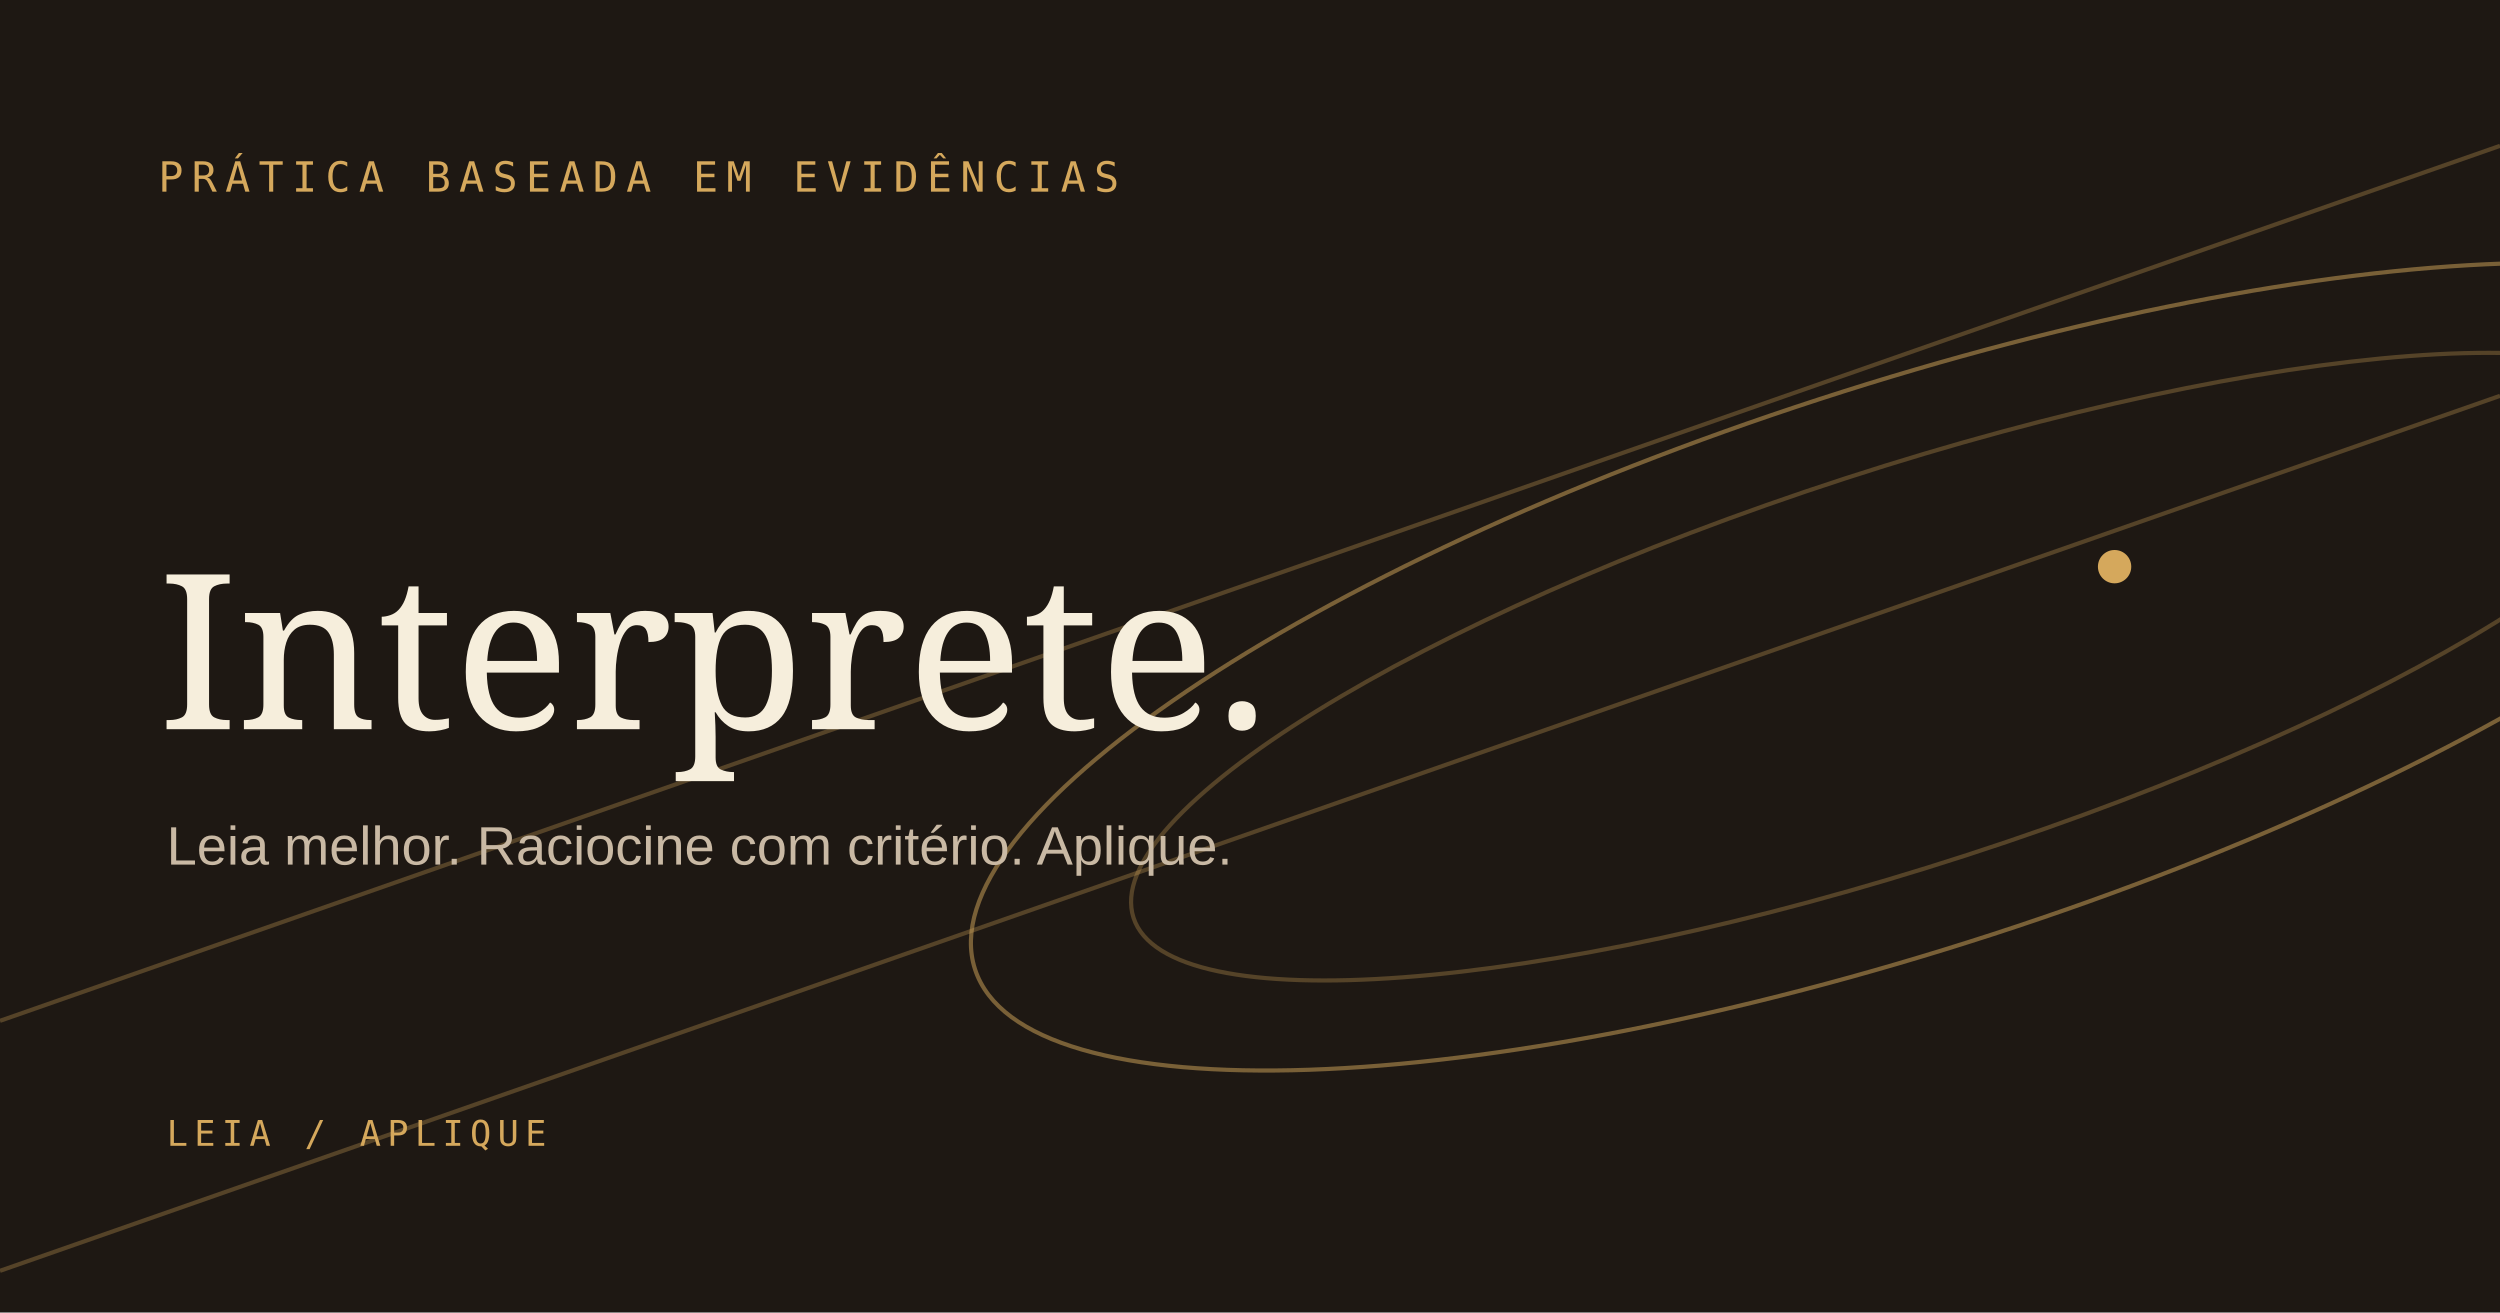
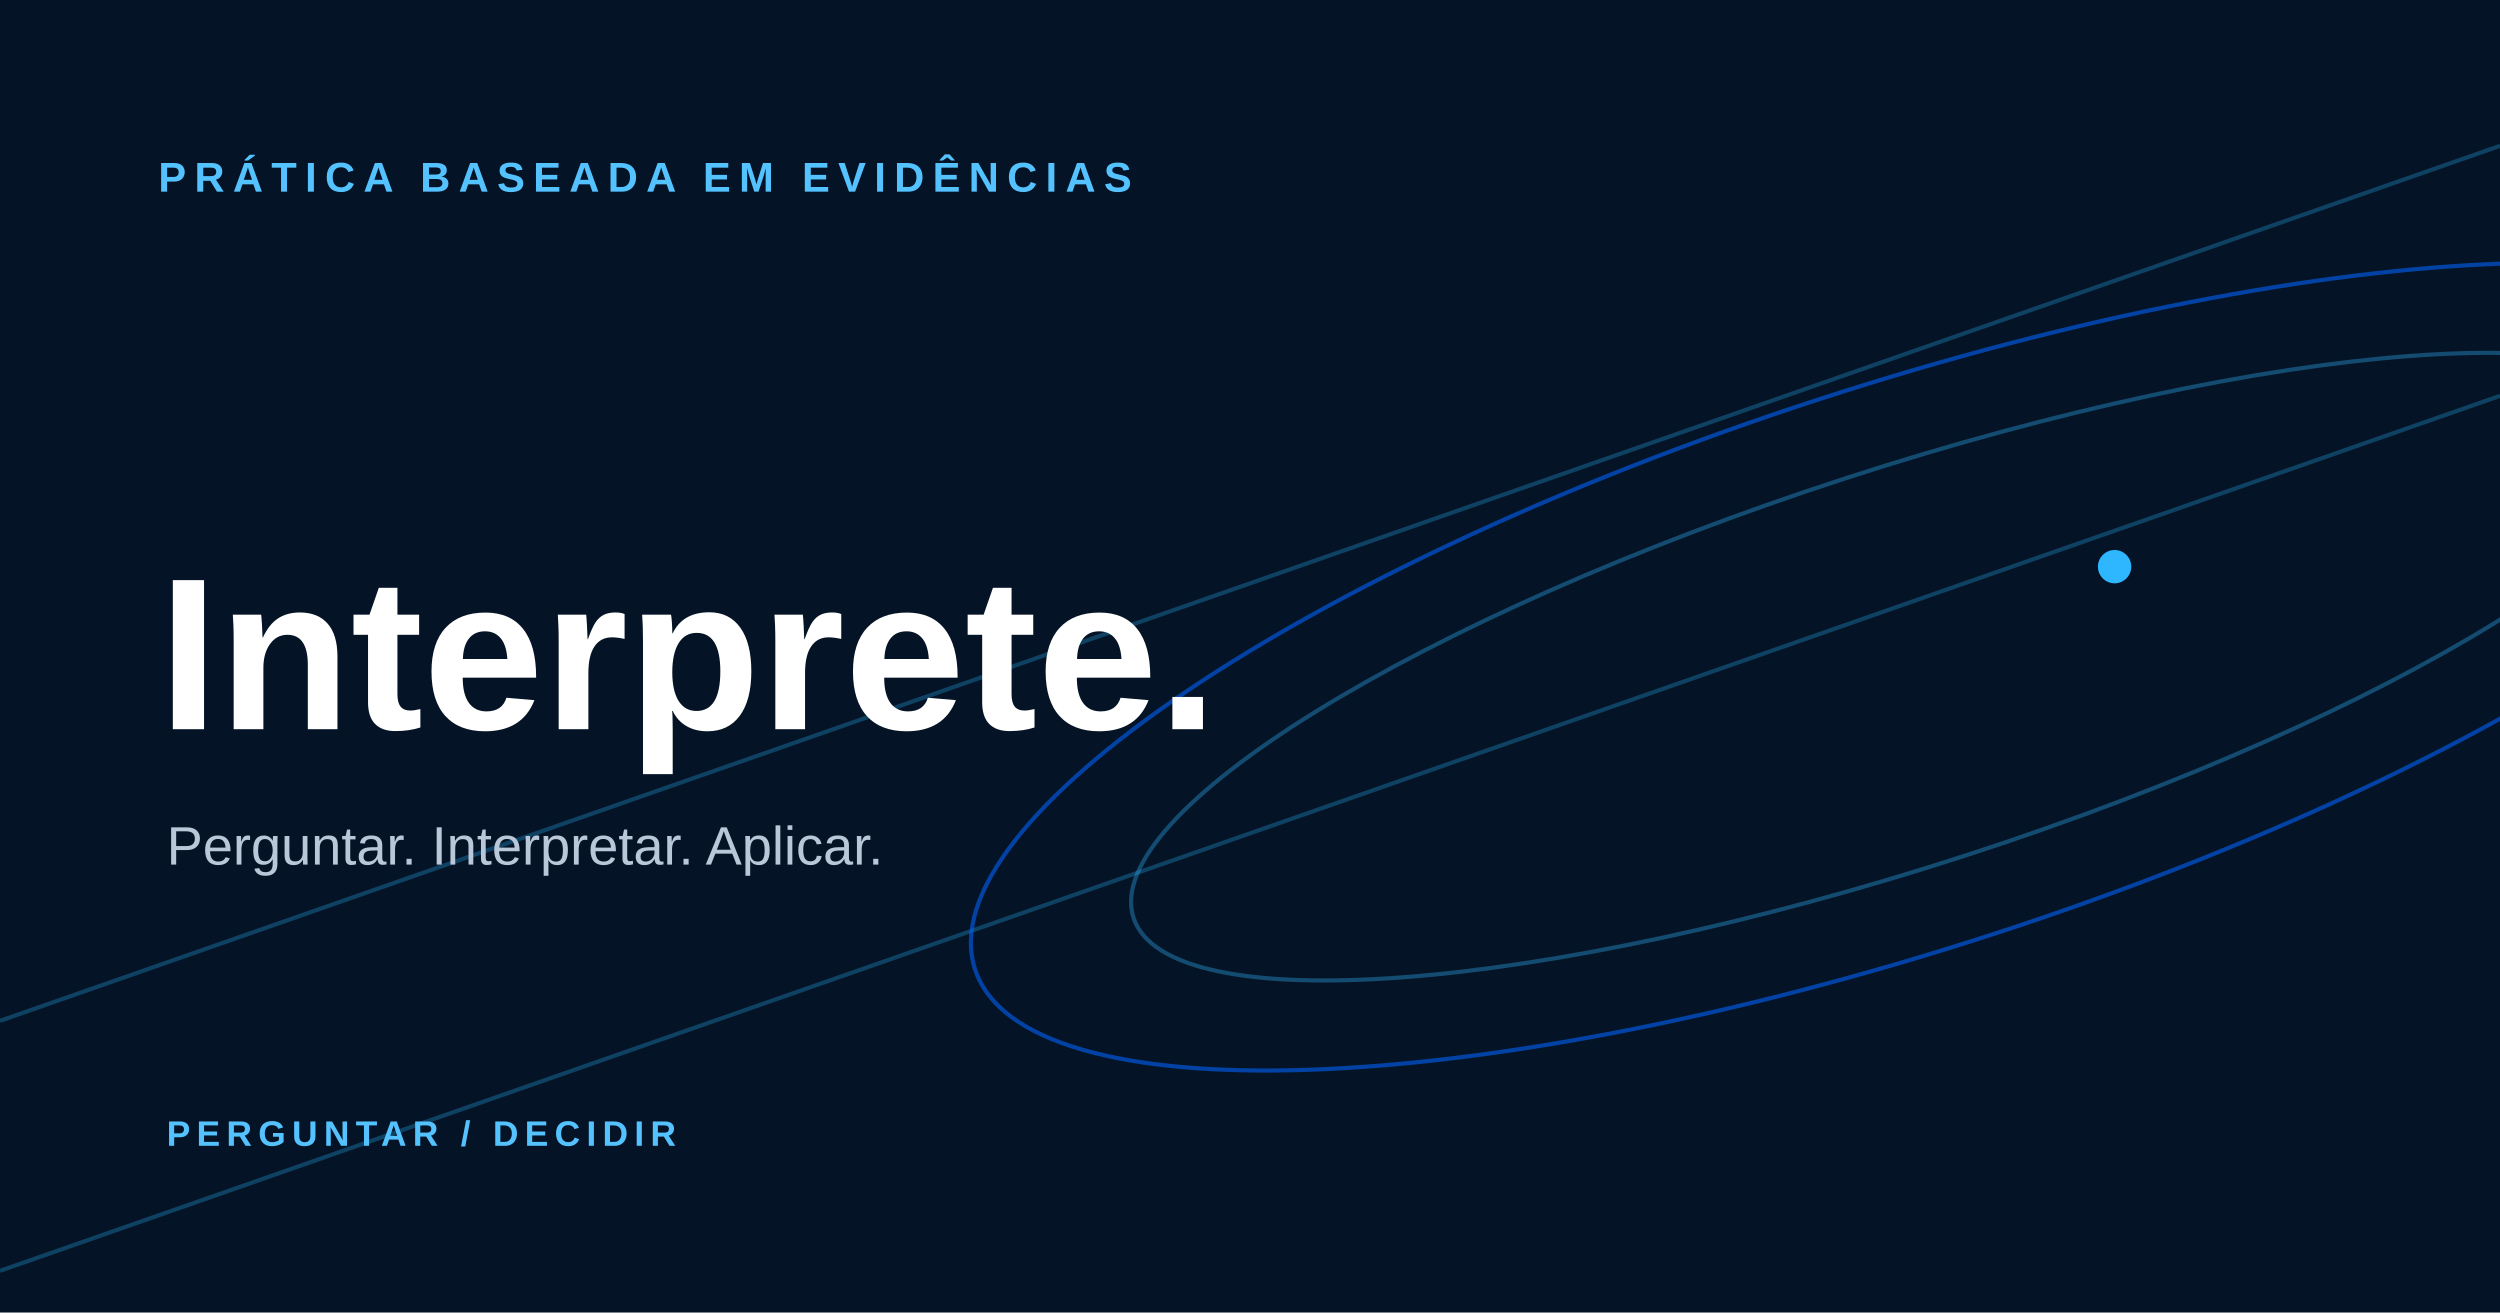
<svg xmlns="http://www.w3.org/2000/svg" width="1200" height="630" viewBox="0 0 1200 630" role="img" aria-labelledby="title desc">
-   <rect width="1200" height="630" fill="#1e1813" />
-   <path d="M0 490 1200 70M0 610 1200 190" stroke="#d5a85c" stroke-opacity=".3" stroke-width="2" />
-   <ellipse cx="915" cy="320" rx="470" ry="135" fill="none" stroke="#d5a85c" stroke-opacity=".5" stroke-width="2" transform="rotate(-18 915 320)" />
-   <ellipse cx="915" cy="320" rx="390" ry="95" fill="none" stroke="#d5a85c" stroke-opacity=".3" stroke-width="2" transform="rotate(-18 915 320)" />
-   <circle cx="1015" cy="272" r="8" fill="#d5a85c" />
-   <text x="76" y="92" fill="#d5a85c" font-family="monospace" font-size="20" letter-spacing="4">PRÁTICA BASEADA EM EVIDÊNCIAS</text>
-   <text x="76" y="350" fill="#f6eedc" font-family="Georgia, serif" font-size="104">Interprete.</text>
-   <text x="80" y="415" fill="#c9b9a4" font-family="Arial, sans-serif" font-size="26">Leia melhor. Raciocine com critério. Aplique.</text>
-   <text x="80" y="550" fill="#d5a85c" font-family="monospace" font-size="17" letter-spacing="3">LEIA / APLIQUE</text>
+   <rect width="1200" height="630" fill="#041325" />
+   <path d="M0 490 1200 70M0 610 1200 190" stroke="#2eb6ff" stroke-opacity=".28" stroke-width="2" />
+   <ellipse cx="915" cy="320" rx="470" ry="135" fill="none" stroke="#0065ff" stroke-opacity=".58" stroke-width="2" transform="rotate(-18 915 320)" />
+   <ellipse cx="915" cy="320" rx="390" ry="95" fill="none" stroke="#2eb6ff" stroke-opacity=".35" stroke-width="2" transform="rotate(-18 915 320)" />
+   <circle cx="1015" cy="272" r="8" fill="#2eb6ff" />
+   <text x="76" y="92" fill="#54c2ff" font-family="Arial, sans-serif" font-size="20" font-weight="700" letter-spacing="4">PRÁTICA BASEADA EM EVIDÊNCIAS</text>
+   <text x="76" y="350" fill="#fff" font-family="Arial, sans-serif" font-size="104" font-weight="700">Interprete.</text>
+   <text x="80" y="415" fill="#b9c7d9" font-family="Arial, sans-serif" font-size="26">Perguntar. Interpretar. Aplicar.</text>
+   <text x="80" y="550" fill="#54c2ff" font-family="Arial, sans-serif" font-size="17" font-weight="700" letter-spacing="3">PERGUNTAR / DECIDIR</text>
</svg>
